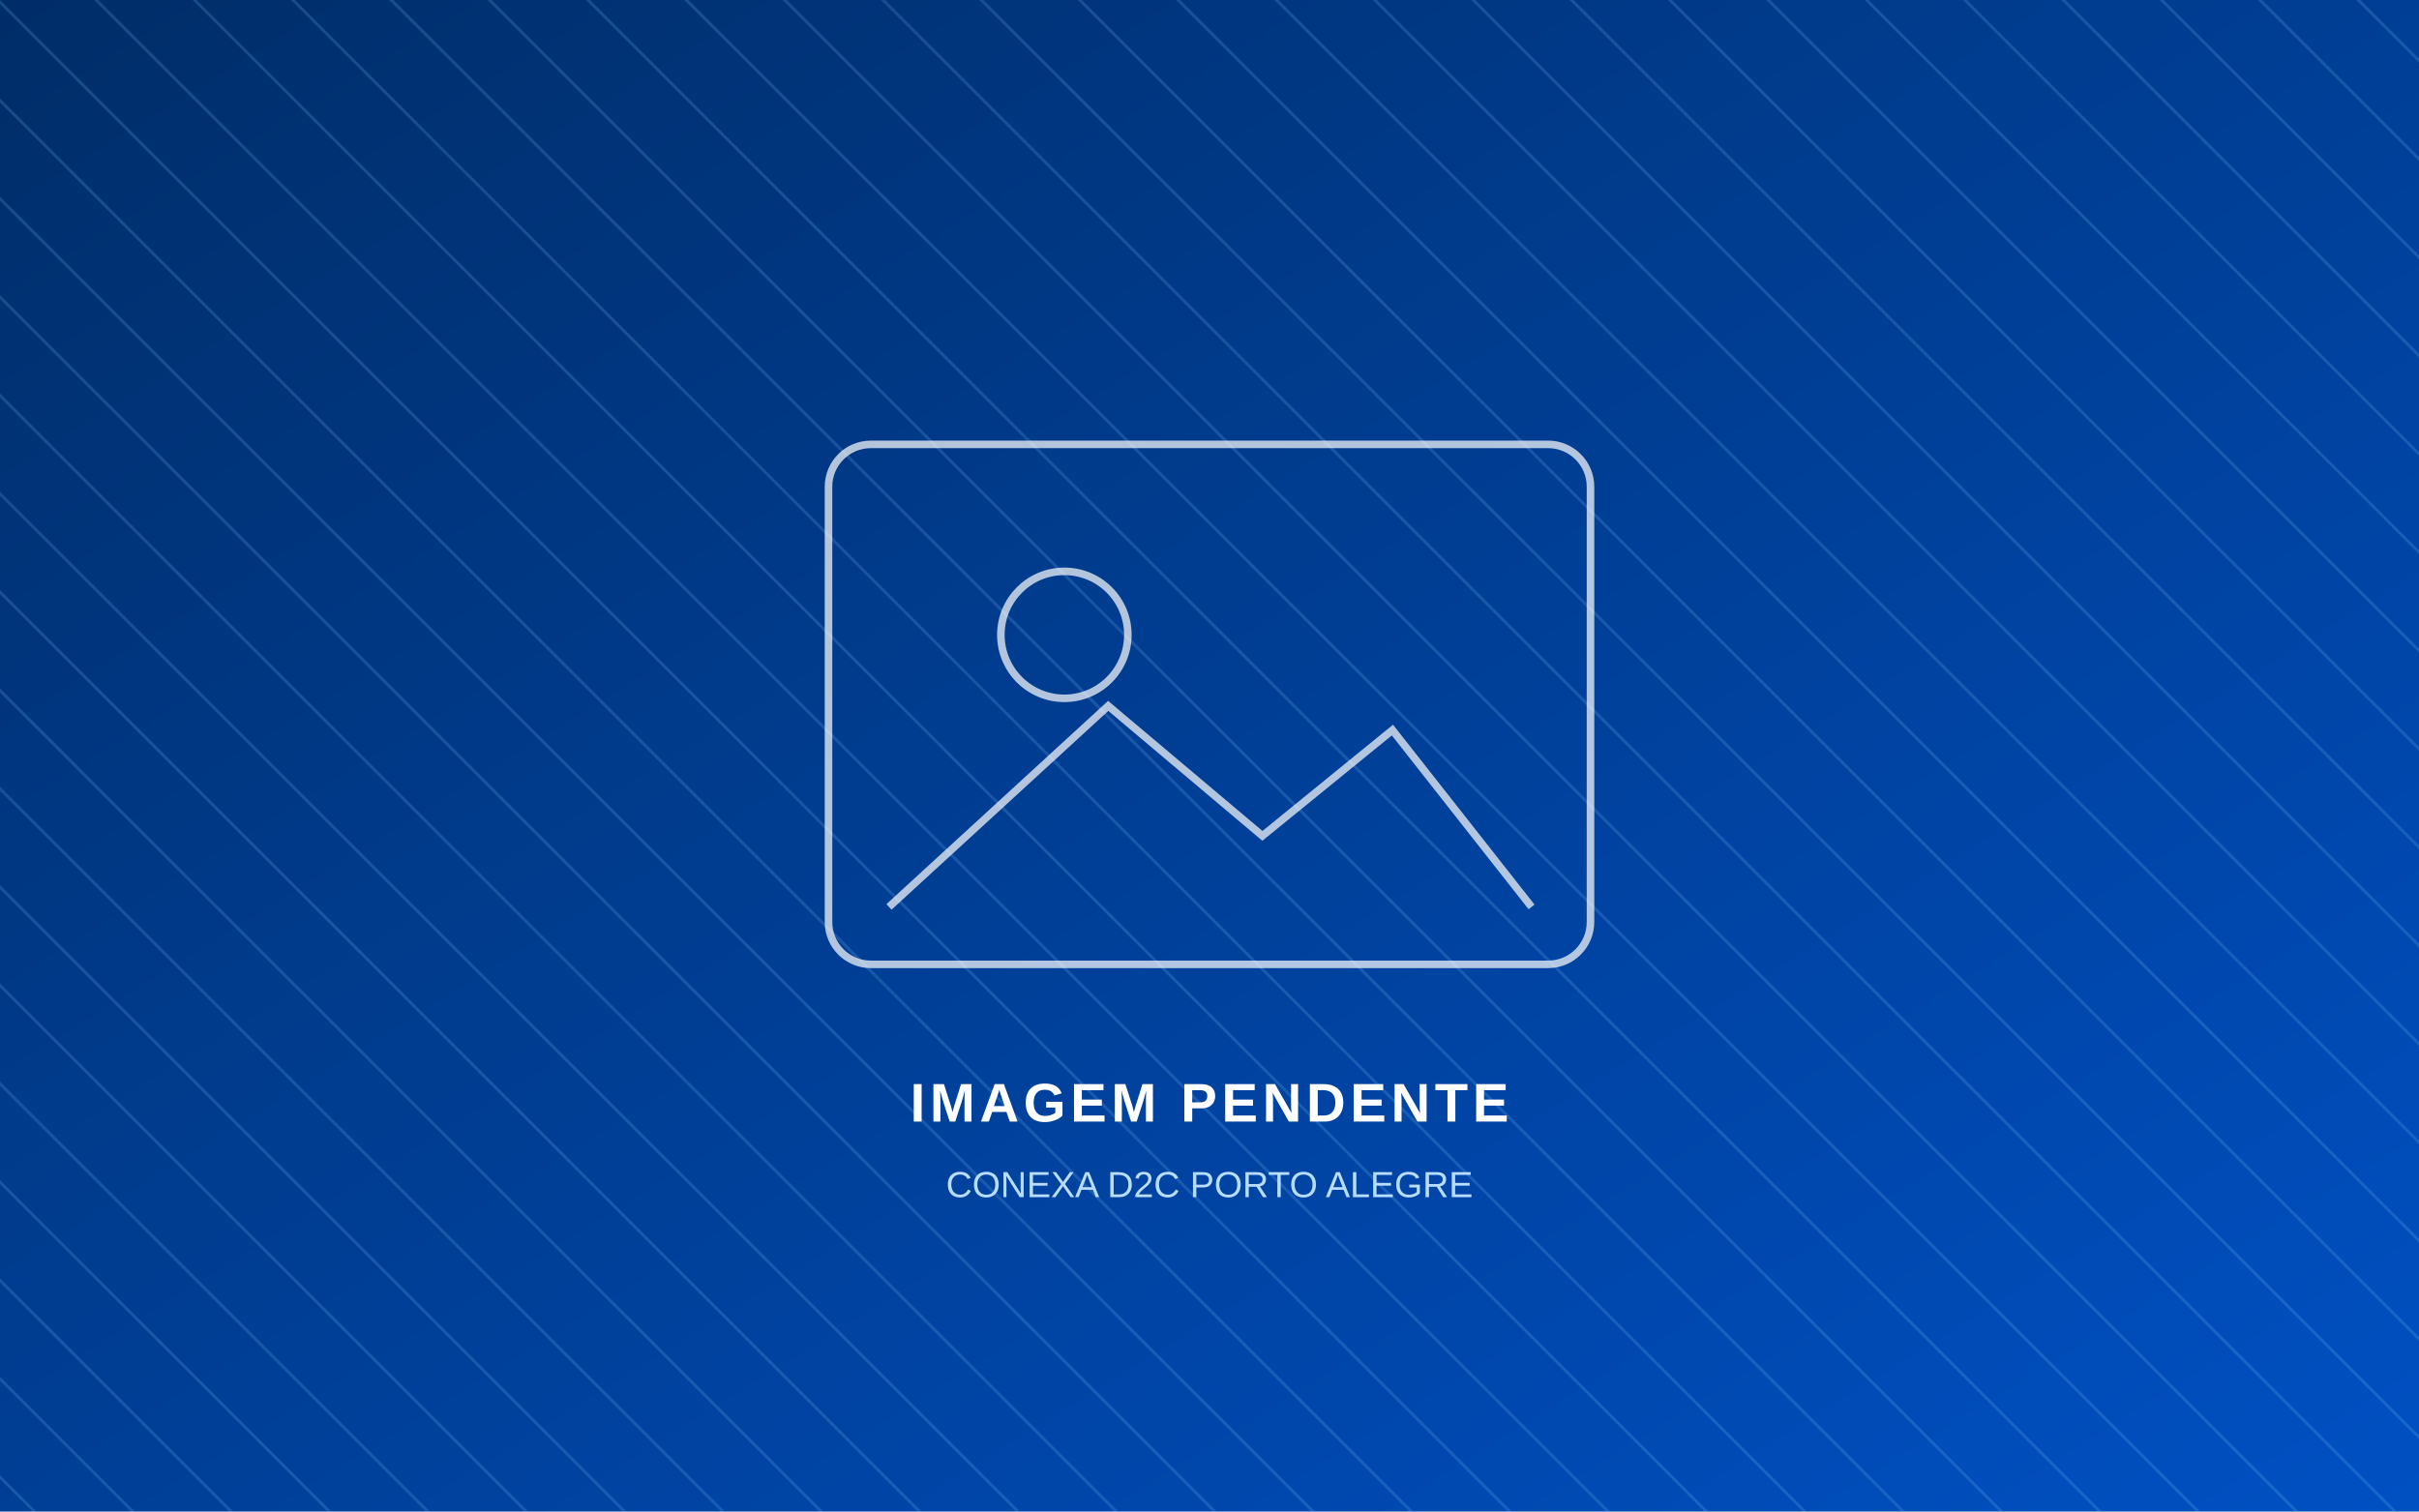
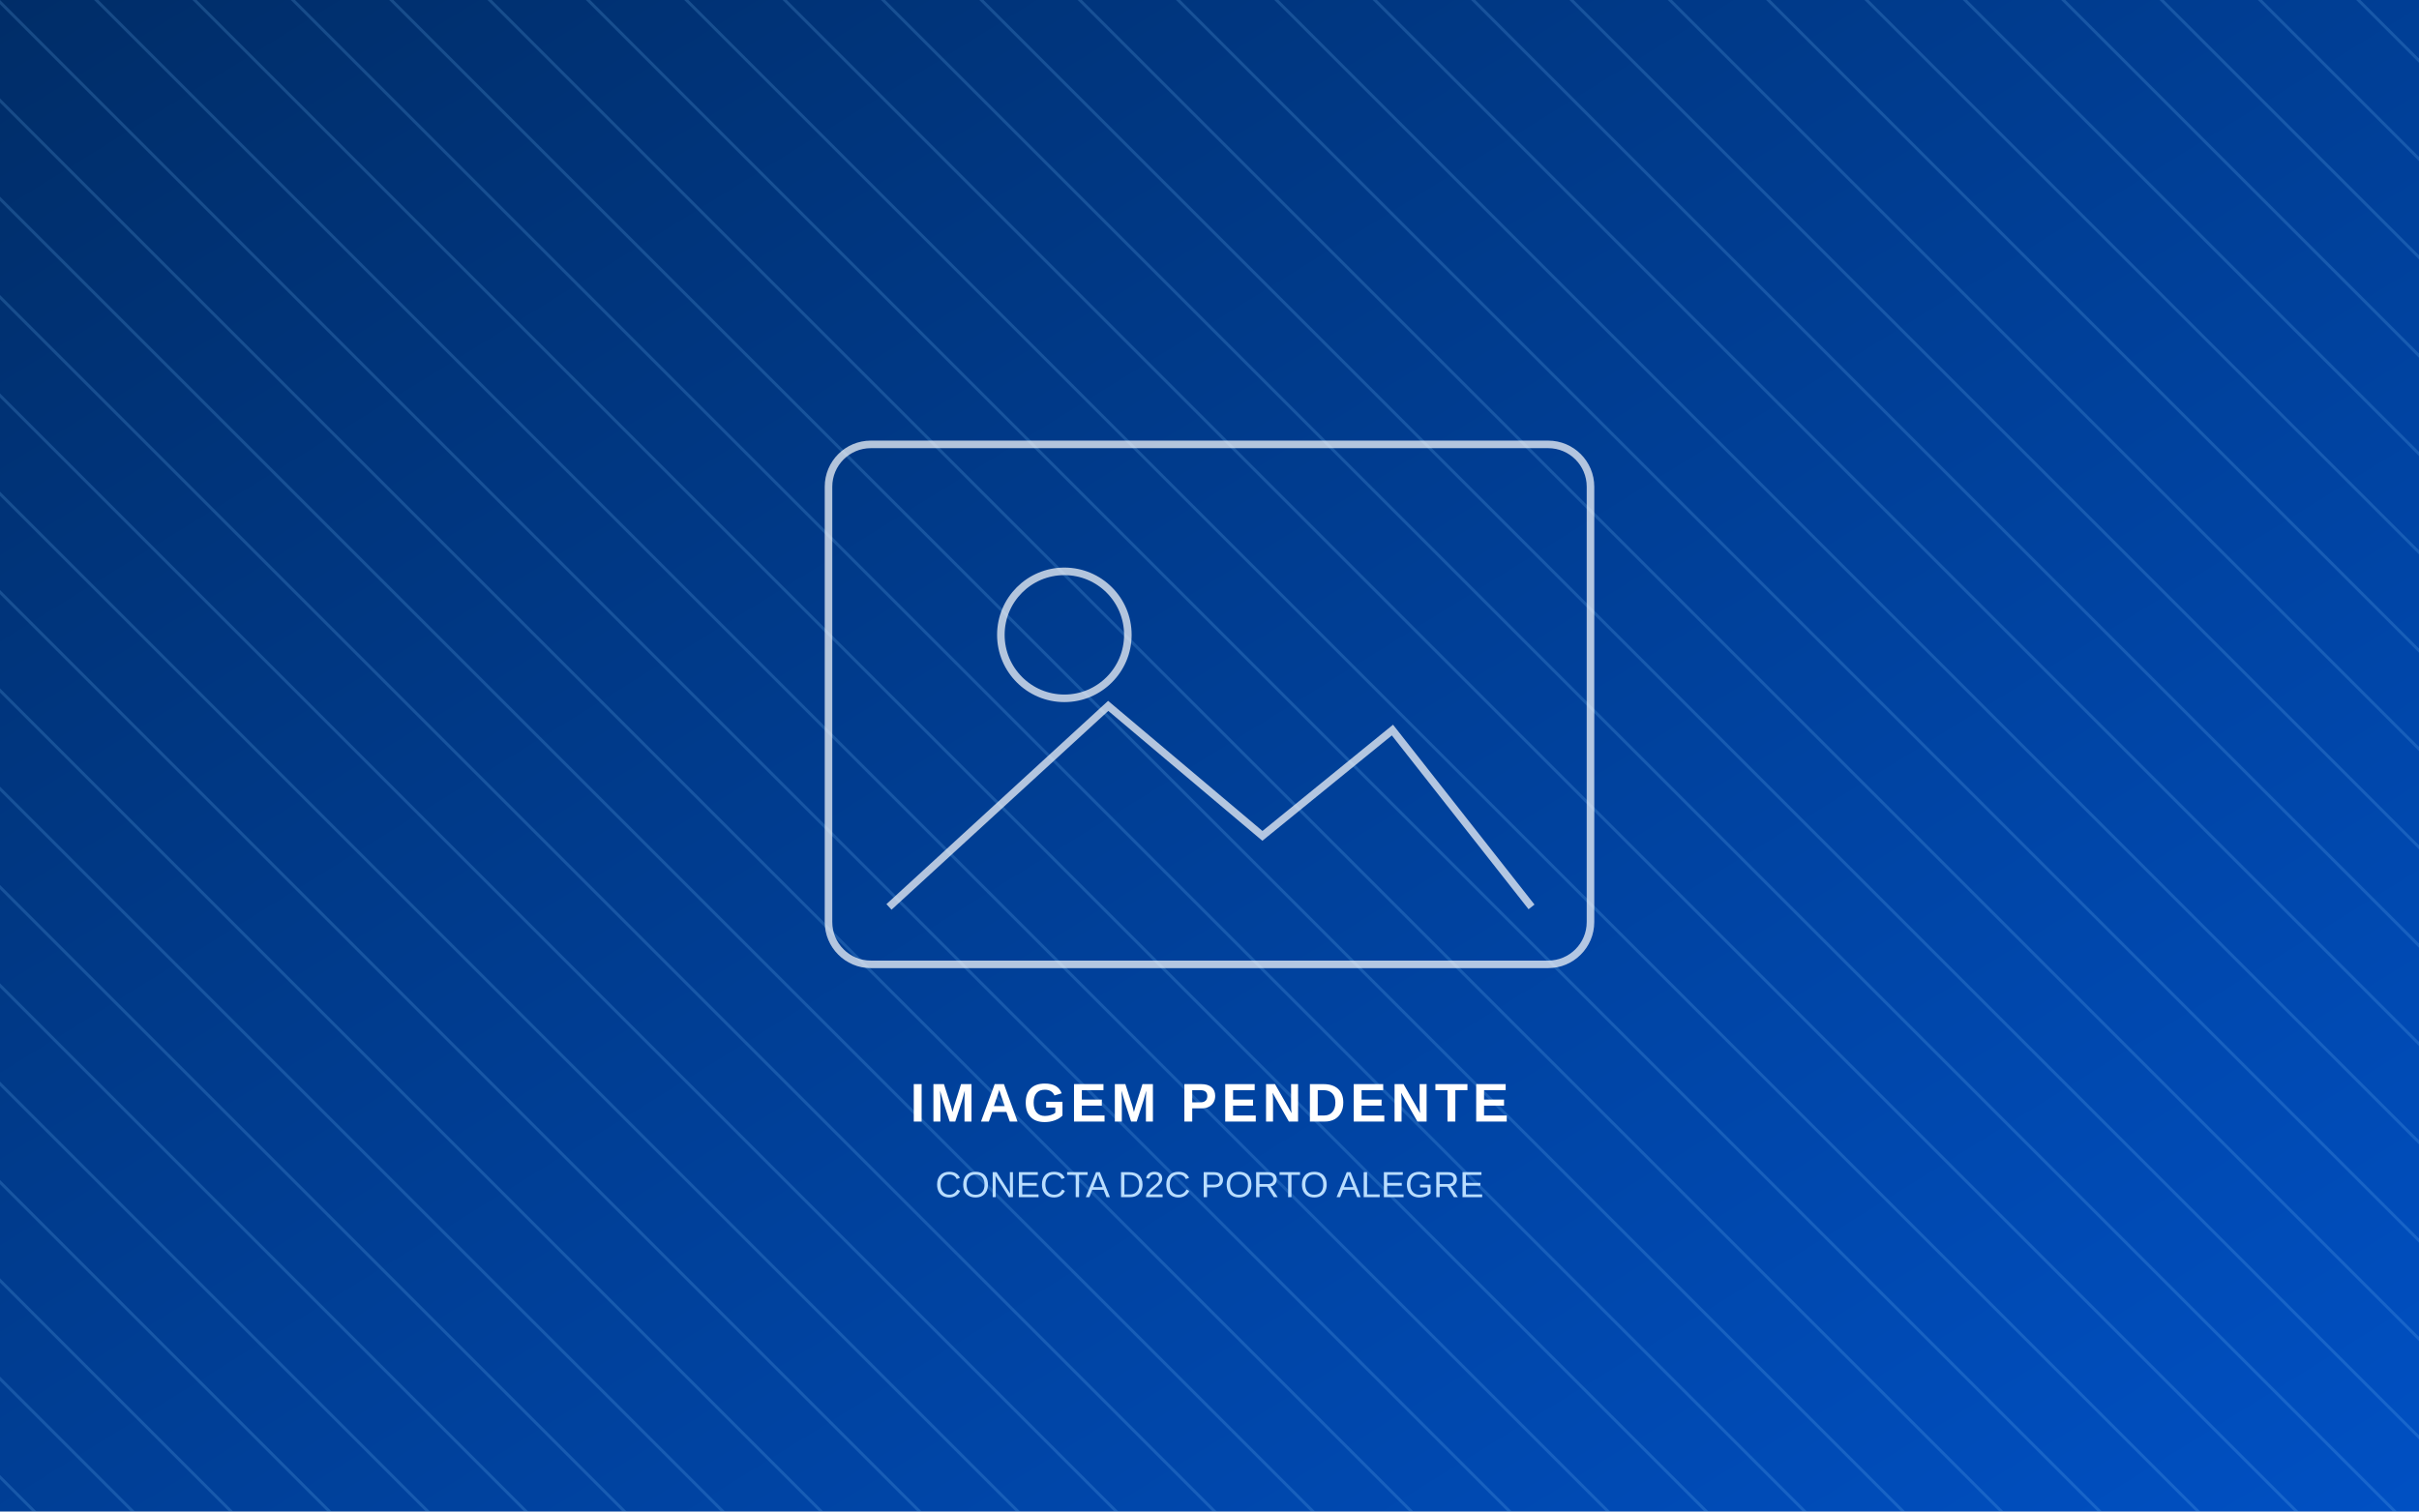
<svg xmlns="http://www.w3.org/2000/svg" width="1600" height="1000" viewBox="0 0 1600 1000" role="img" aria-labelledby="title desc">
  <defs>
    <linearGradient id="background" x1="0" y1="0" x2="1" y2="1">
      <stop offset="0" stop-color="#002d68" />
      <stop offset="1" stop-color="#0050c3" />
    </linearGradient>
    <pattern id="lines" width="46" height="46" patternUnits="userSpaceOnUse" patternTransform="rotate(45)">
      <rect width="46" height="46" fill="none" />
      <path d="M0 1h46" stroke="#84caff" stroke-opacity=".18" stroke-width="2" />
    </pattern>
  </defs>
  <rect width="1600" height="1000" fill="url(#background)" />
  <rect width="1600" height="1000" fill="url(#lines)" />
  <g fill="none" stroke="#fff" stroke-opacity=".7" stroke-width="5">
    <rect x="548" y="294" width="504" height="344" rx="28" />
    <circle cx="704" cy="420" r="42" />
    <path d="m588 600 145-133 102 86 86-70 92 117" />
  </g>
  <text x="800" y="742" fill="#fff" font-family="Arial, Helvetica, sans-serif" font-size="36" font-weight="700" text-anchor="middle" letter-spacing="3">IMAGEM PENDENTE</text>
-   <text x="800" y="792" fill="#b9ddff" font-family="Arial, Helvetica, sans-serif" font-size="24" text-anchor="middle">CONEXA D2C PORTO ALEGRE</text>
+   <text x="800" y="792" fill="#b9ddff" font-family="Arial, Helvetica, sans-serif" font-size="24" text-anchor="middle">CONECTA D2C PORTO ALEGRE</text>
</svg>
